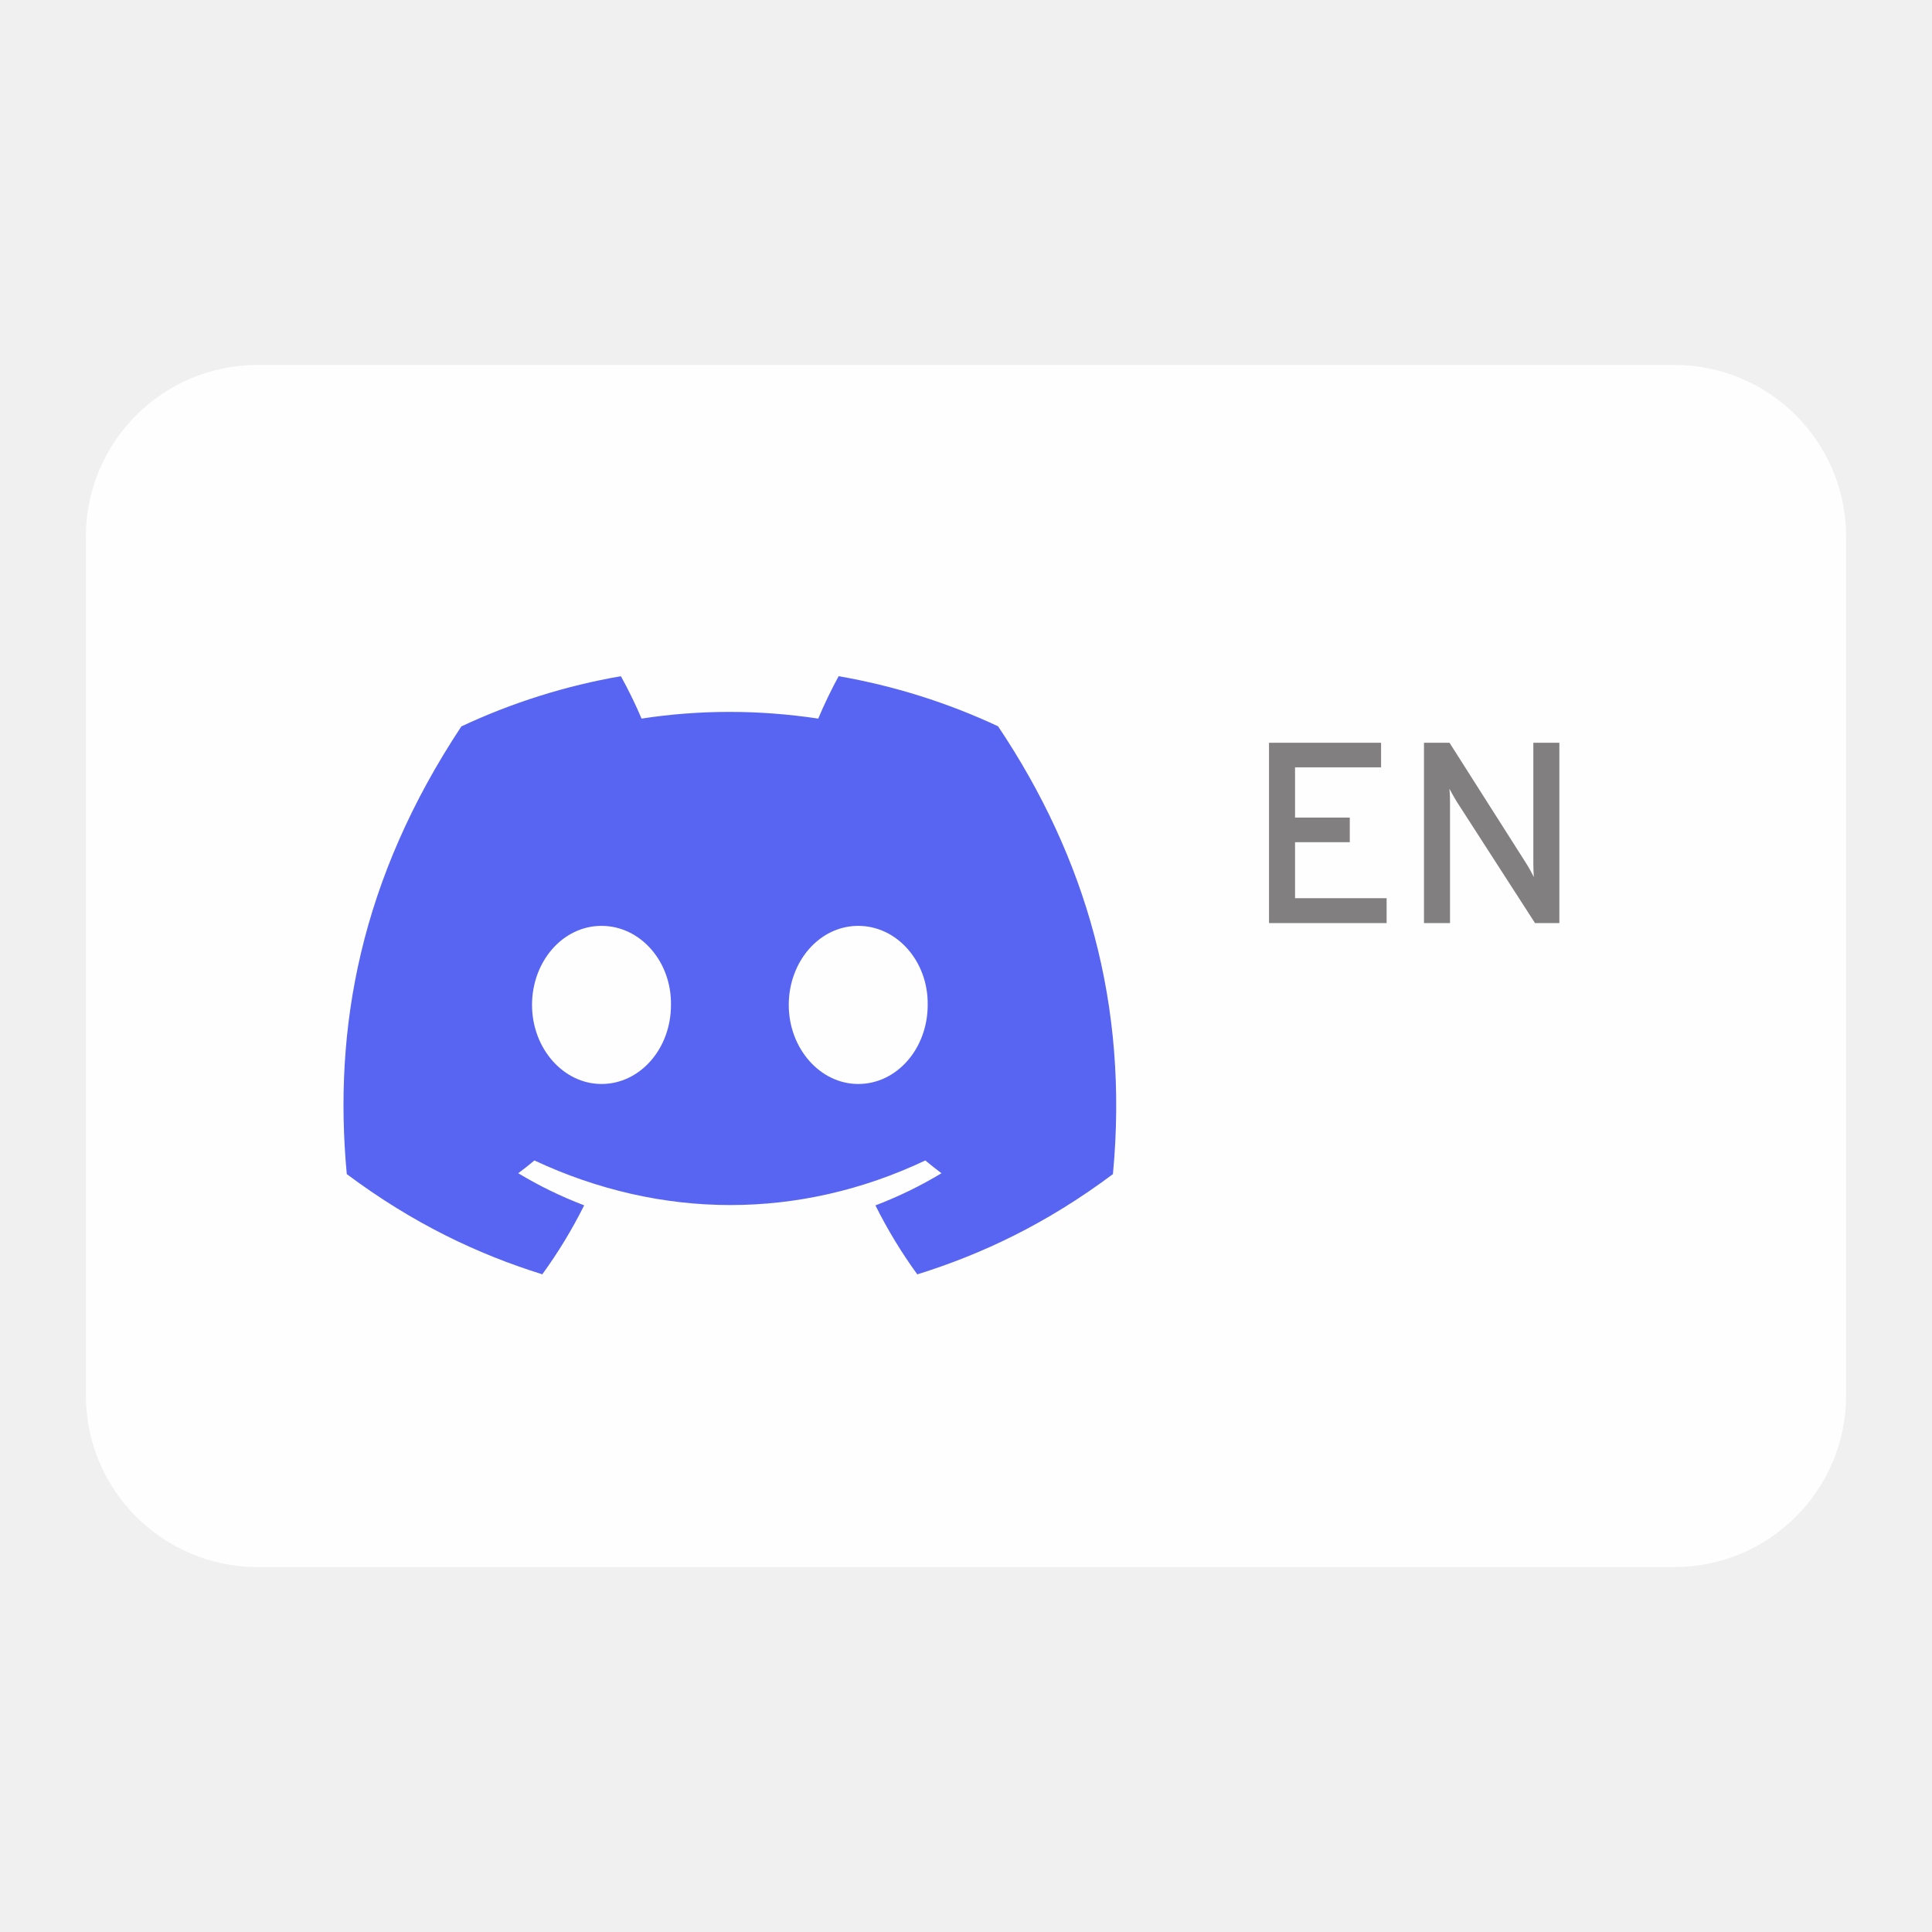
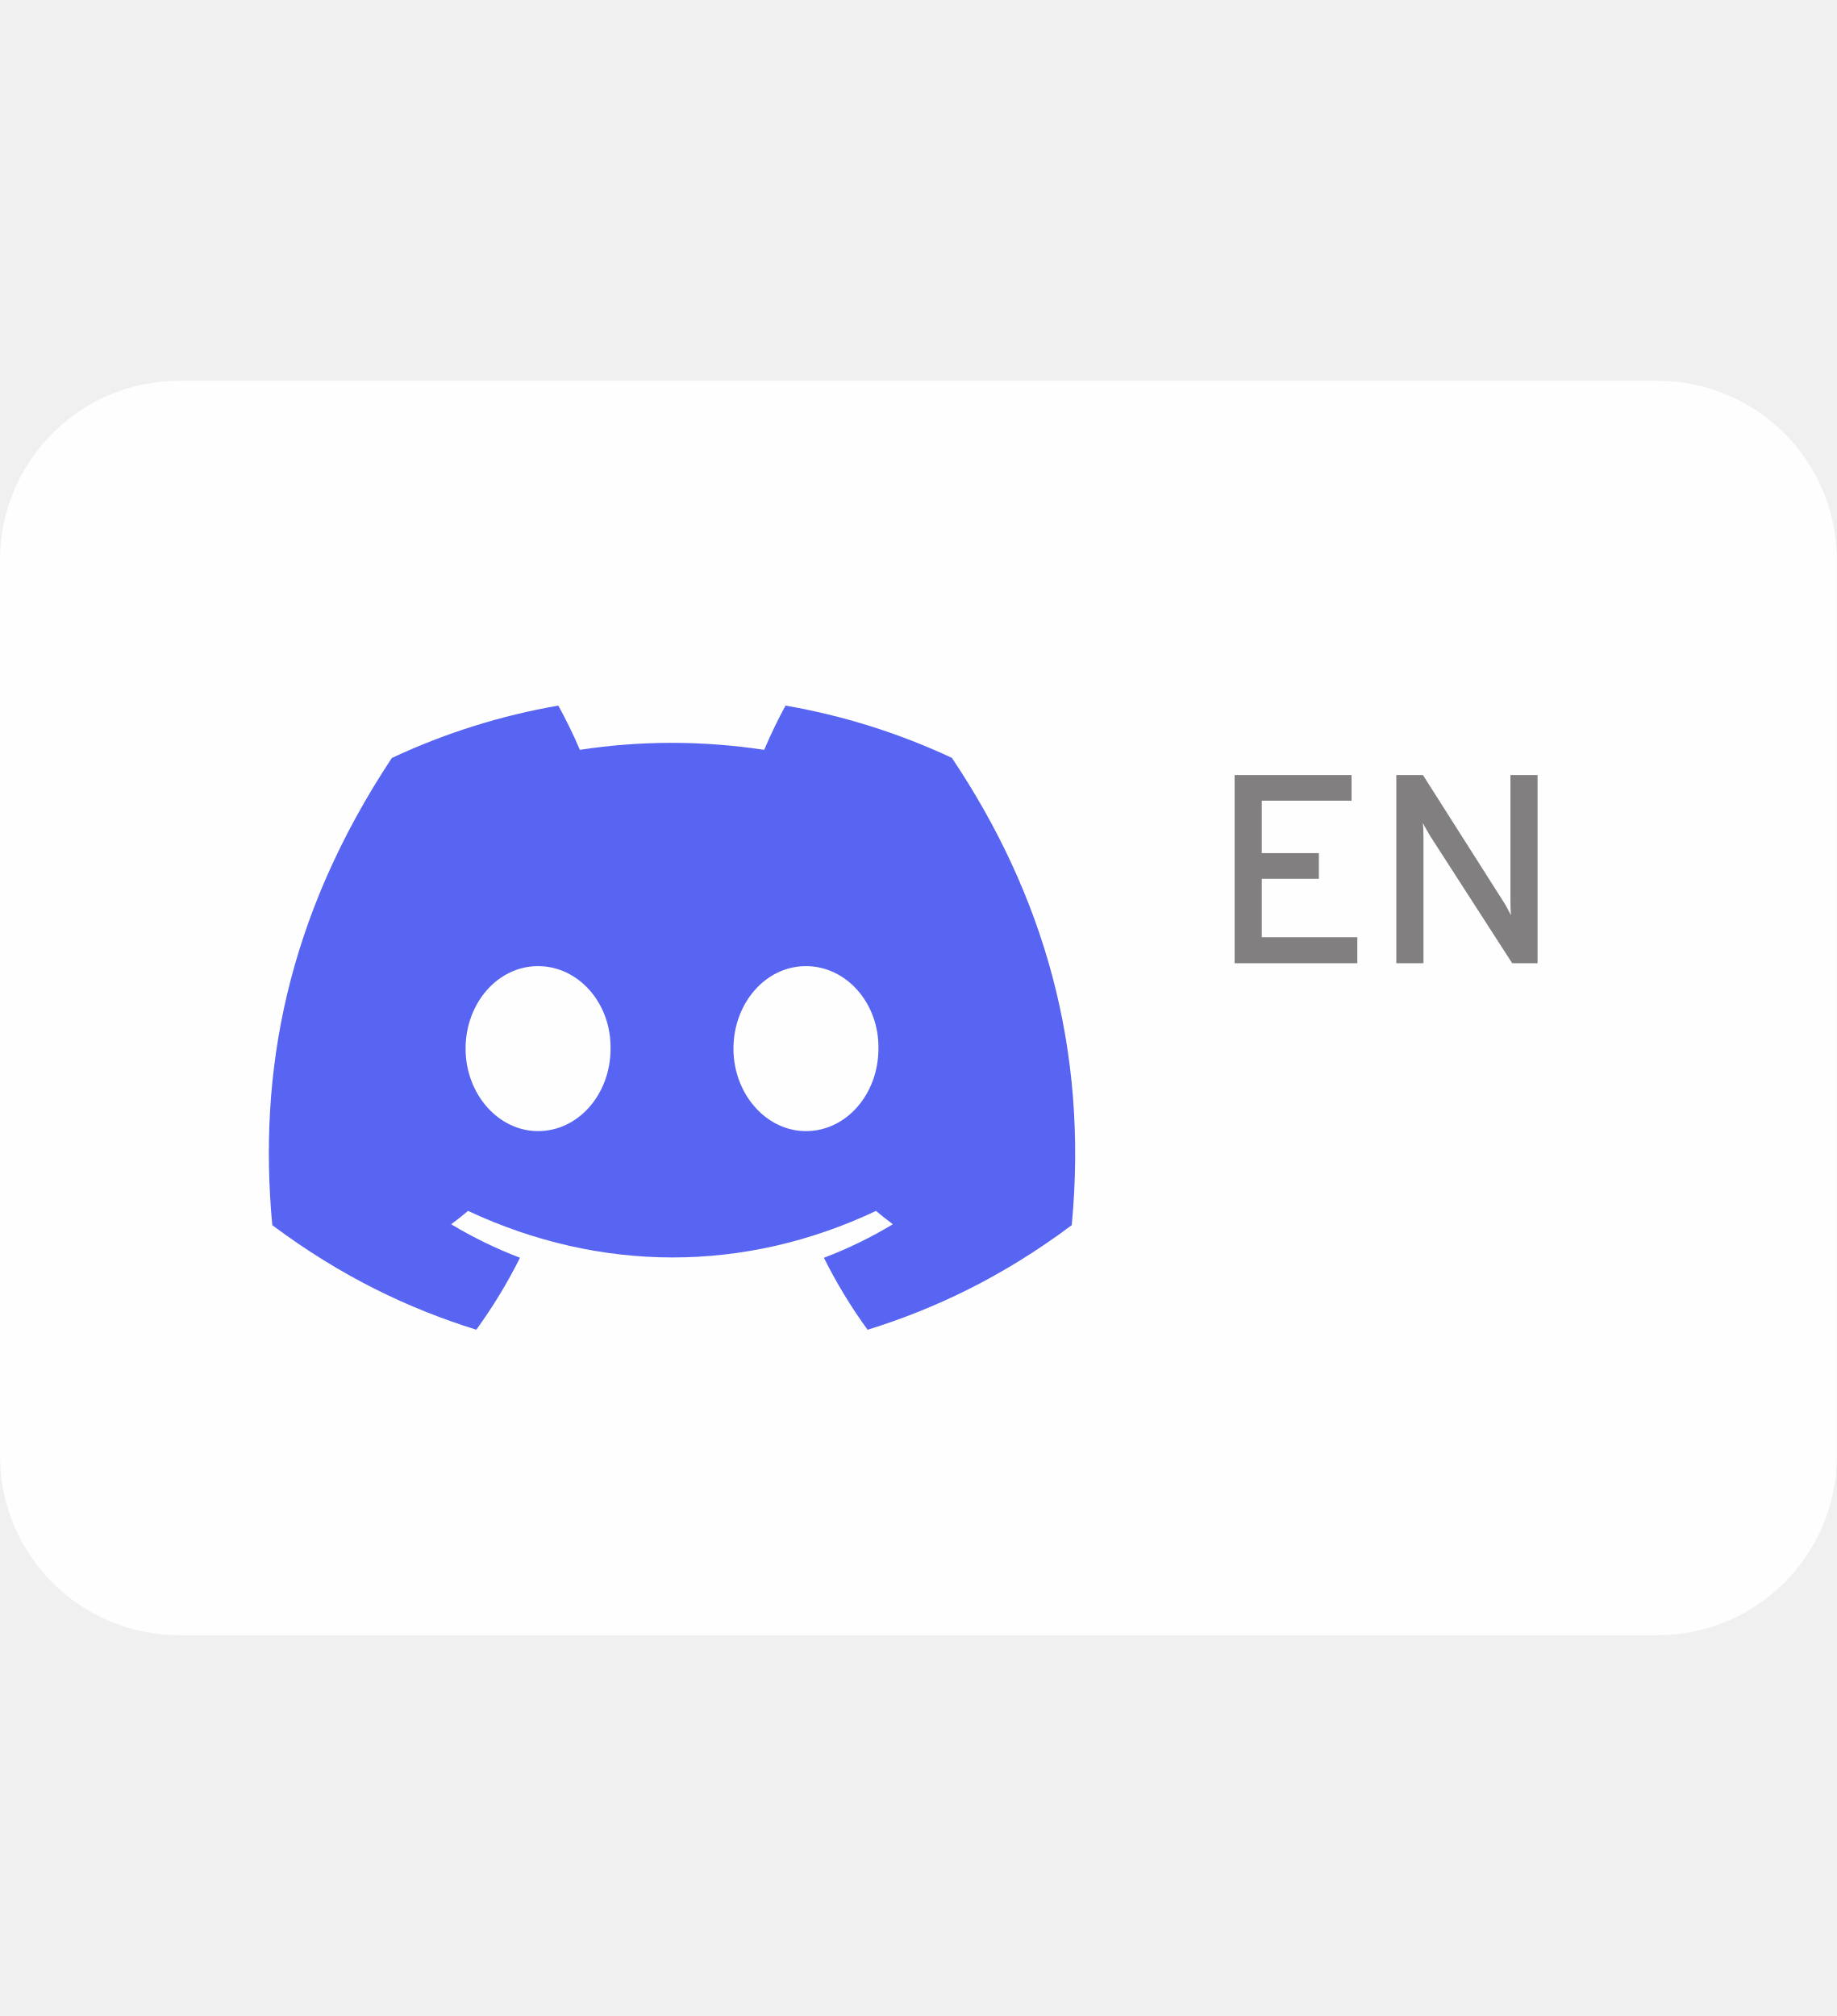
- <svg xmlns="http://www.w3.org/2000/svg" width="180" height="180" viewBox="0 0 180 180" fill="none">
-   <rect x="8" y="34" width="164" height="112" rx="16" fill="white" fill-opacity="0.9" />
-   <path d="M92.988 67.667C88.267 65.458 83.272 63.889 78.135 63C77.496 64.157 76.748 65.712 76.233 66.95C70.695 66.117 65.208 66.117 59.772 66.95C59.257 65.713 58.492 64.157 57.847 63C52.706 63.889 47.706 65.463 42.983 67.679C33.583 81.883 31.035 95.734 32.309 109.389C38.544 114.045 44.585 116.873 50.525 118.724C52.001 116.694 53.306 114.544 54.427 112.298C52.294 111.486 50.238 110.486 48.283 109.308C48.797 108.927 49.3 108.53 49.789 108.117C61.635 113.657 74.506 113.657 86.21 108.117C86.702 108.527 87.204 108.924 87.716 109.308C85.758 110.489 83.698 111.491 81.561 112.304C82.688 114.559 83.991 116.711 85.463 118.729C91.408 116.879 97.456 114.051 103.69 109.389C105.185 93.56 101.137 79.836 92.988 67.667ZM56.041 100.992C52.484 100.992 49.568 97.672 49.568 93.629C49.568 89.587 52.422 86.261 56.041 86.261C59.659 86.261 62.575 89.581 62.513 93.629C62.519 97.672 59.659 100.992 56.041 100.992ZM79.959 100.992C76.403 100.992 73.487 97.672 73.487 93.629C73.487 89.587 76.341 86.261 79.959 86.261C83.577 86.261 86.493 89.581 86.431 93.629C86.431 97.672 83.577 100.992 79.959 100.992Z" fill="#5865F2" />
-   <path d="M118.232 86V69.2H128.672V71.492H120.656V76.172H125.756V78.464H120.656V83.684H129.188V86H118.232ZM132.67 86V69.2H135.046L142.21 80.468C142.322 80.644 142.438 80.84 142.557 81.056C142.678 81.272 142.794 81.492 142.906 81.716C142.898 81.516 142.886 81.304 142.87 81.08C142.862 80.856 142.858 80.656 142.858 80.48V69.2H145.282V86H143.014L135.718 74.684C135.622 74.516 135.51 74.324 135.382 74.108C135.262 73.892 135.146 73.684 135.034 73.484C135.058 73.668 135.074 73.868 135.082 74.084C135.09 74.3 135.094 74.5 135.094 74.684V86H132.67Z" fill="#191315" fill-opacity="0.54" />
+ <svg xmlns="http://www.w3.org/2000/svg" width="164" height="180" viewBox="0 0 164 180" fill="none">
+   <rect y="34" width="164" height="112" rx="16" fill="white" fill-opacity="0.9" />
+   <path d="M84.989 67.667C80.267 65.458 75.272 63.889 70.136 63C69.496 64.157 68.749 65.712 68.233 66.95C62.696 66.117 57.209 66.117 51.773 66.95C51.257 65.713 50.493 64.157 49.847 63C44.706 63.889 39.707 65.463 34.983 67.679C25.584 81.883 23.036 95.734 24.31 109.389C30.544 114.045 36.586 116.873 42.526 118.724C44.002 116.694 45.307 114.544 46.427 112.298C44.294 111.486 42.238 110.486 40.283 109.308C40.798 108.927 41.3 108.53 41.79 108.117C53.635 113.657 66.506 113.657 78.211 108.117C78.702 108.527 79.204 108.924 79.717 109.308C77.759 110.489 75.699 111.491 73.562 112.304C74.688 114.559 75.991 116.711 77.463 118.729C83.409 116.879 89.456 114.051 95.691 109.389C97.186 93.56 93.137 79.836 84.989 67.667ZM48.041 100.992C44.485 100.992 41.569 97.672 41.569 93.629C41.569 89.587 44.423 86.261 48.041 86.261C51.66 86.261 54.575 89.581 54.513 93.629C54.519 97.672 51.66 100.992 48.041 100.992ZM71.959 100.992C68.403 100.992 65.487 97.672 65.487 93.629C65.487 89.587 68.341 86.261 71.959 86.261C75.578 86.261 78.494 89.581 78.431 93.629C78.431 97.672 75.578 100.992 71.959 100.992Z" fill="#5865F2" />
+   <path d="M110.232 86V69.2H120.672V71.492H112.656V76.172H117.756V78.464H112.656V83.684H121.188V86H110.232ZM124.67 86V69.2H127.046L134.21 80.468C134.322 80.644 134.438 80.84 134.557 81.056C134.678 81.272 134.794 81.492 134.906 81.716C134.898 81.516 134.886 81.304 134.87 81.08C134.862 80.856 134.858 80.656 134.858 80.48V69.2H137.282V86H135.014L127.718 74.684C127.622 74.516 127.51 74.324 127.382 74.108C127.262 73.892 127.146 73.684 127.034 73.484C127.058 73.668 127.074 73.868 127.082 74.084C127.09 74.3 127.094 74.5 127.094 74.684V86H124.67Z" fill="#191315" fill-opacity="0.54" />
</svg>
